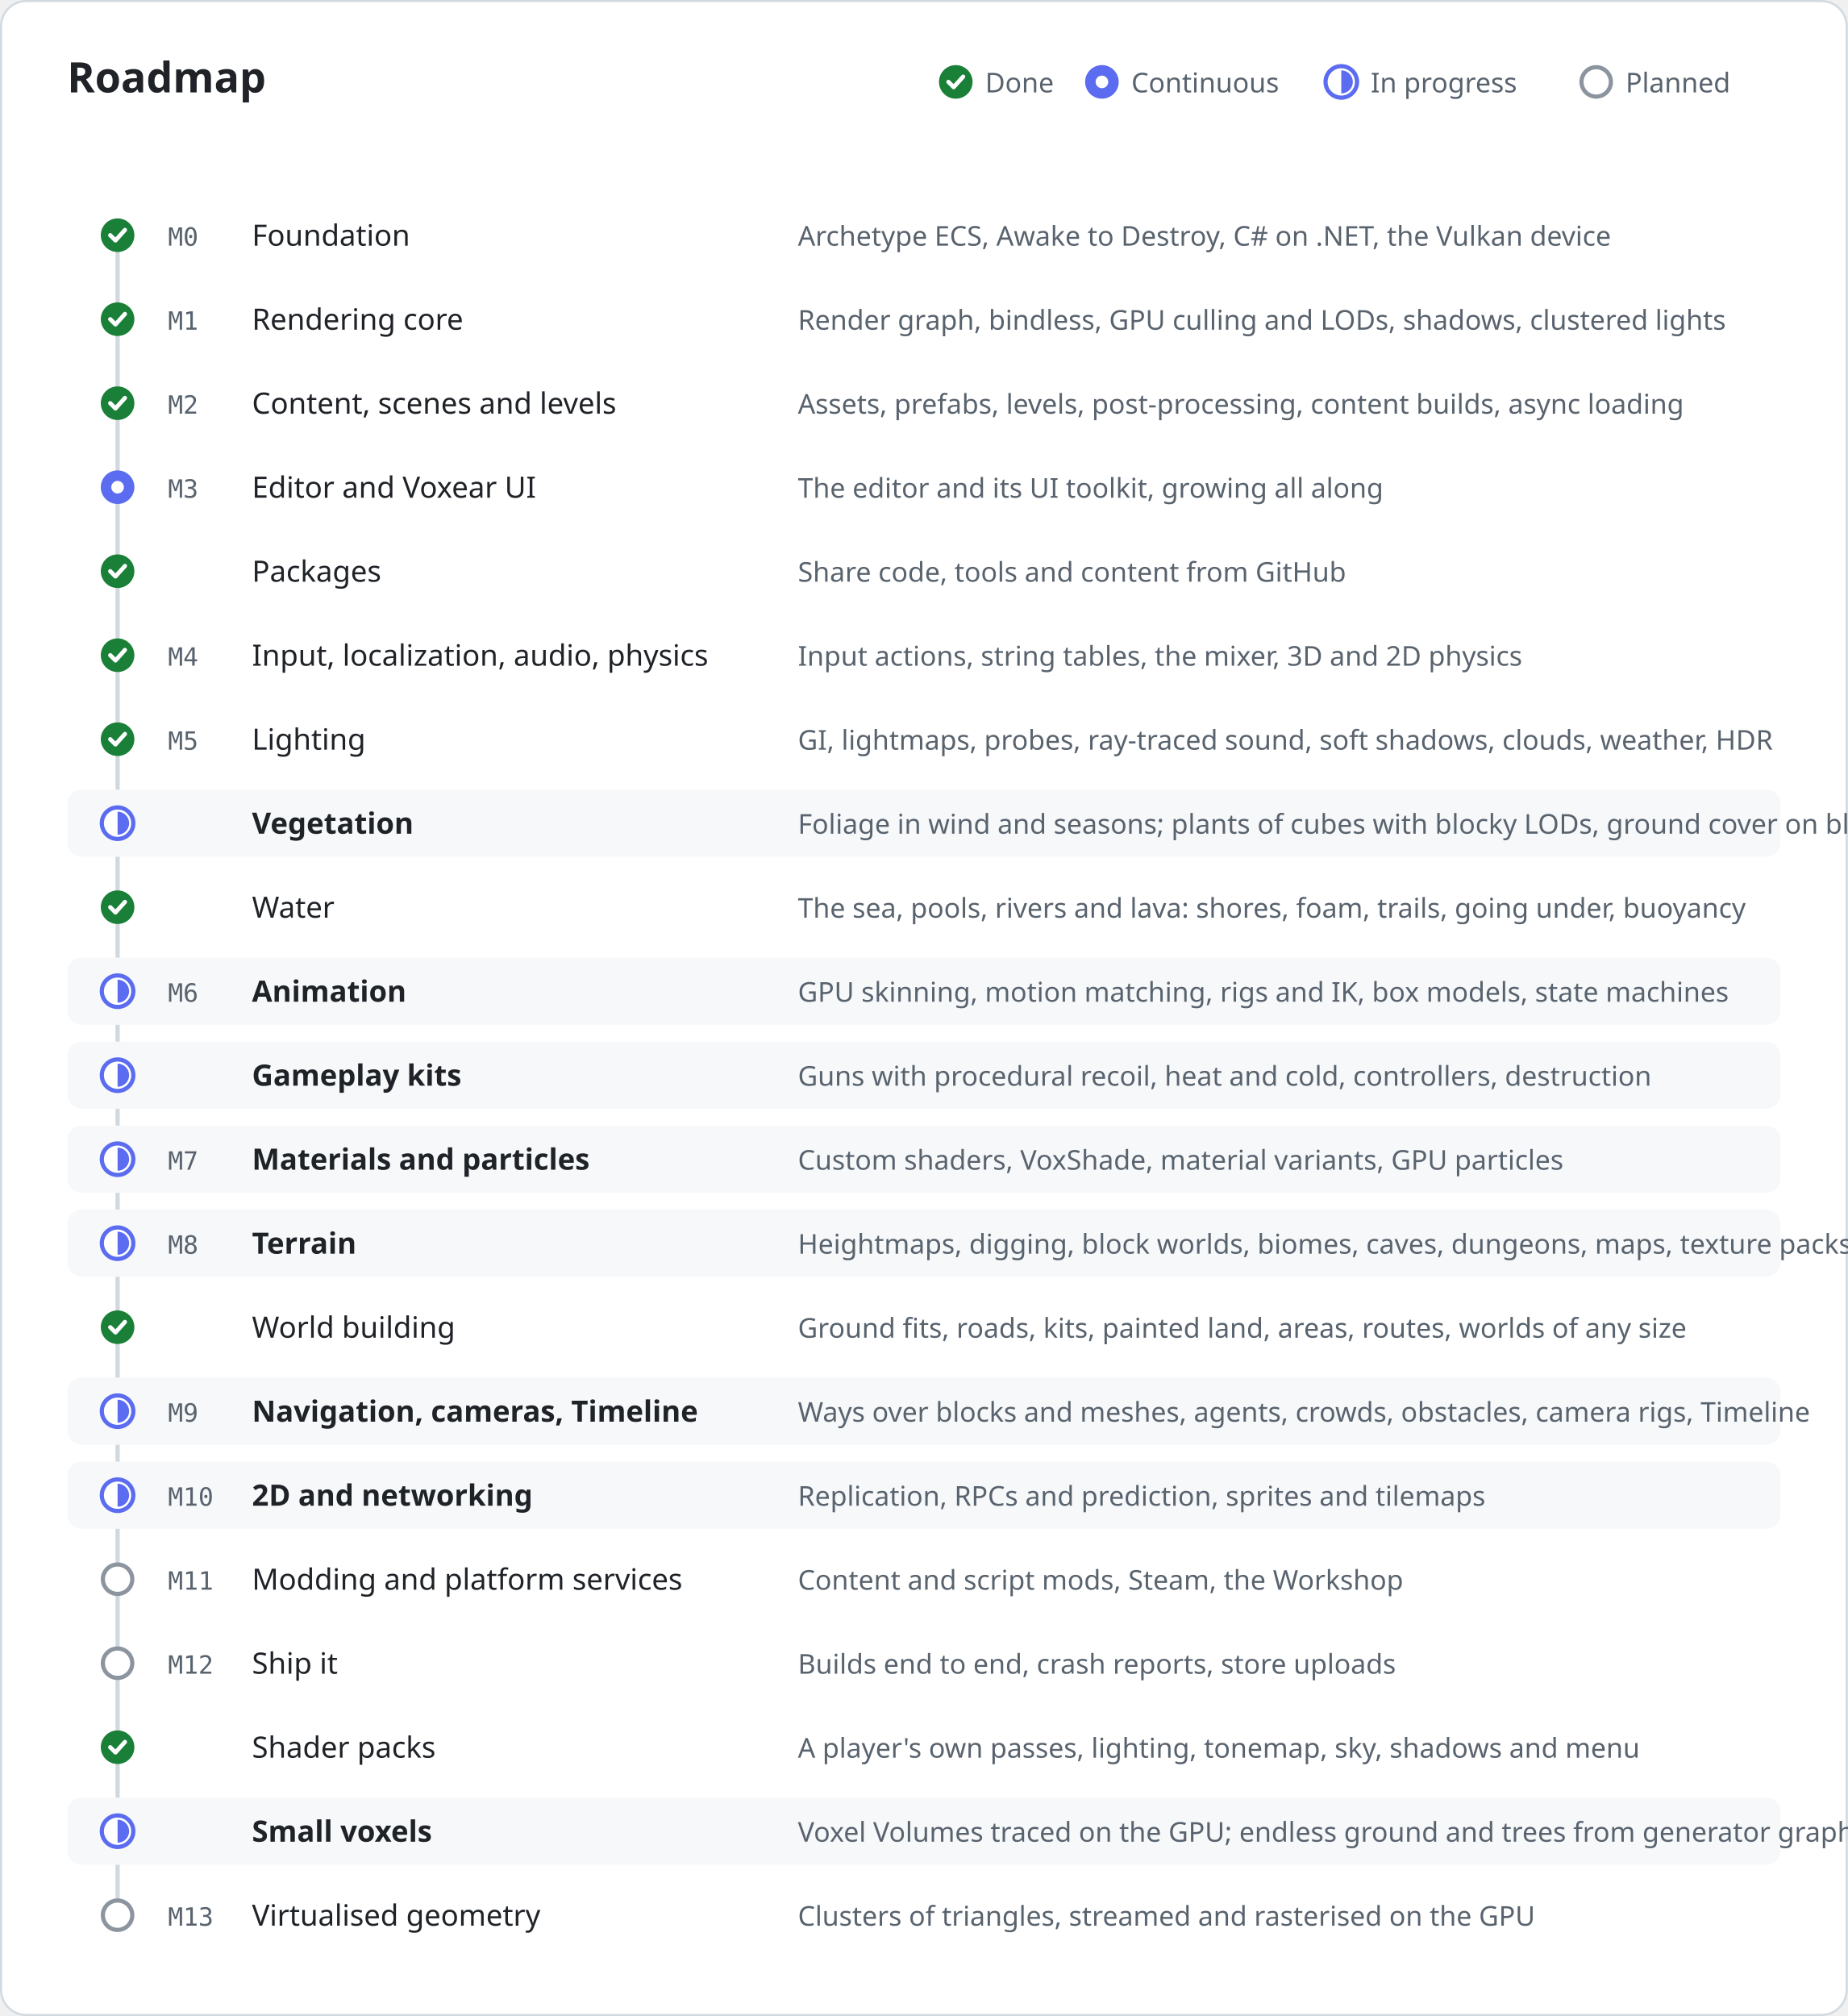
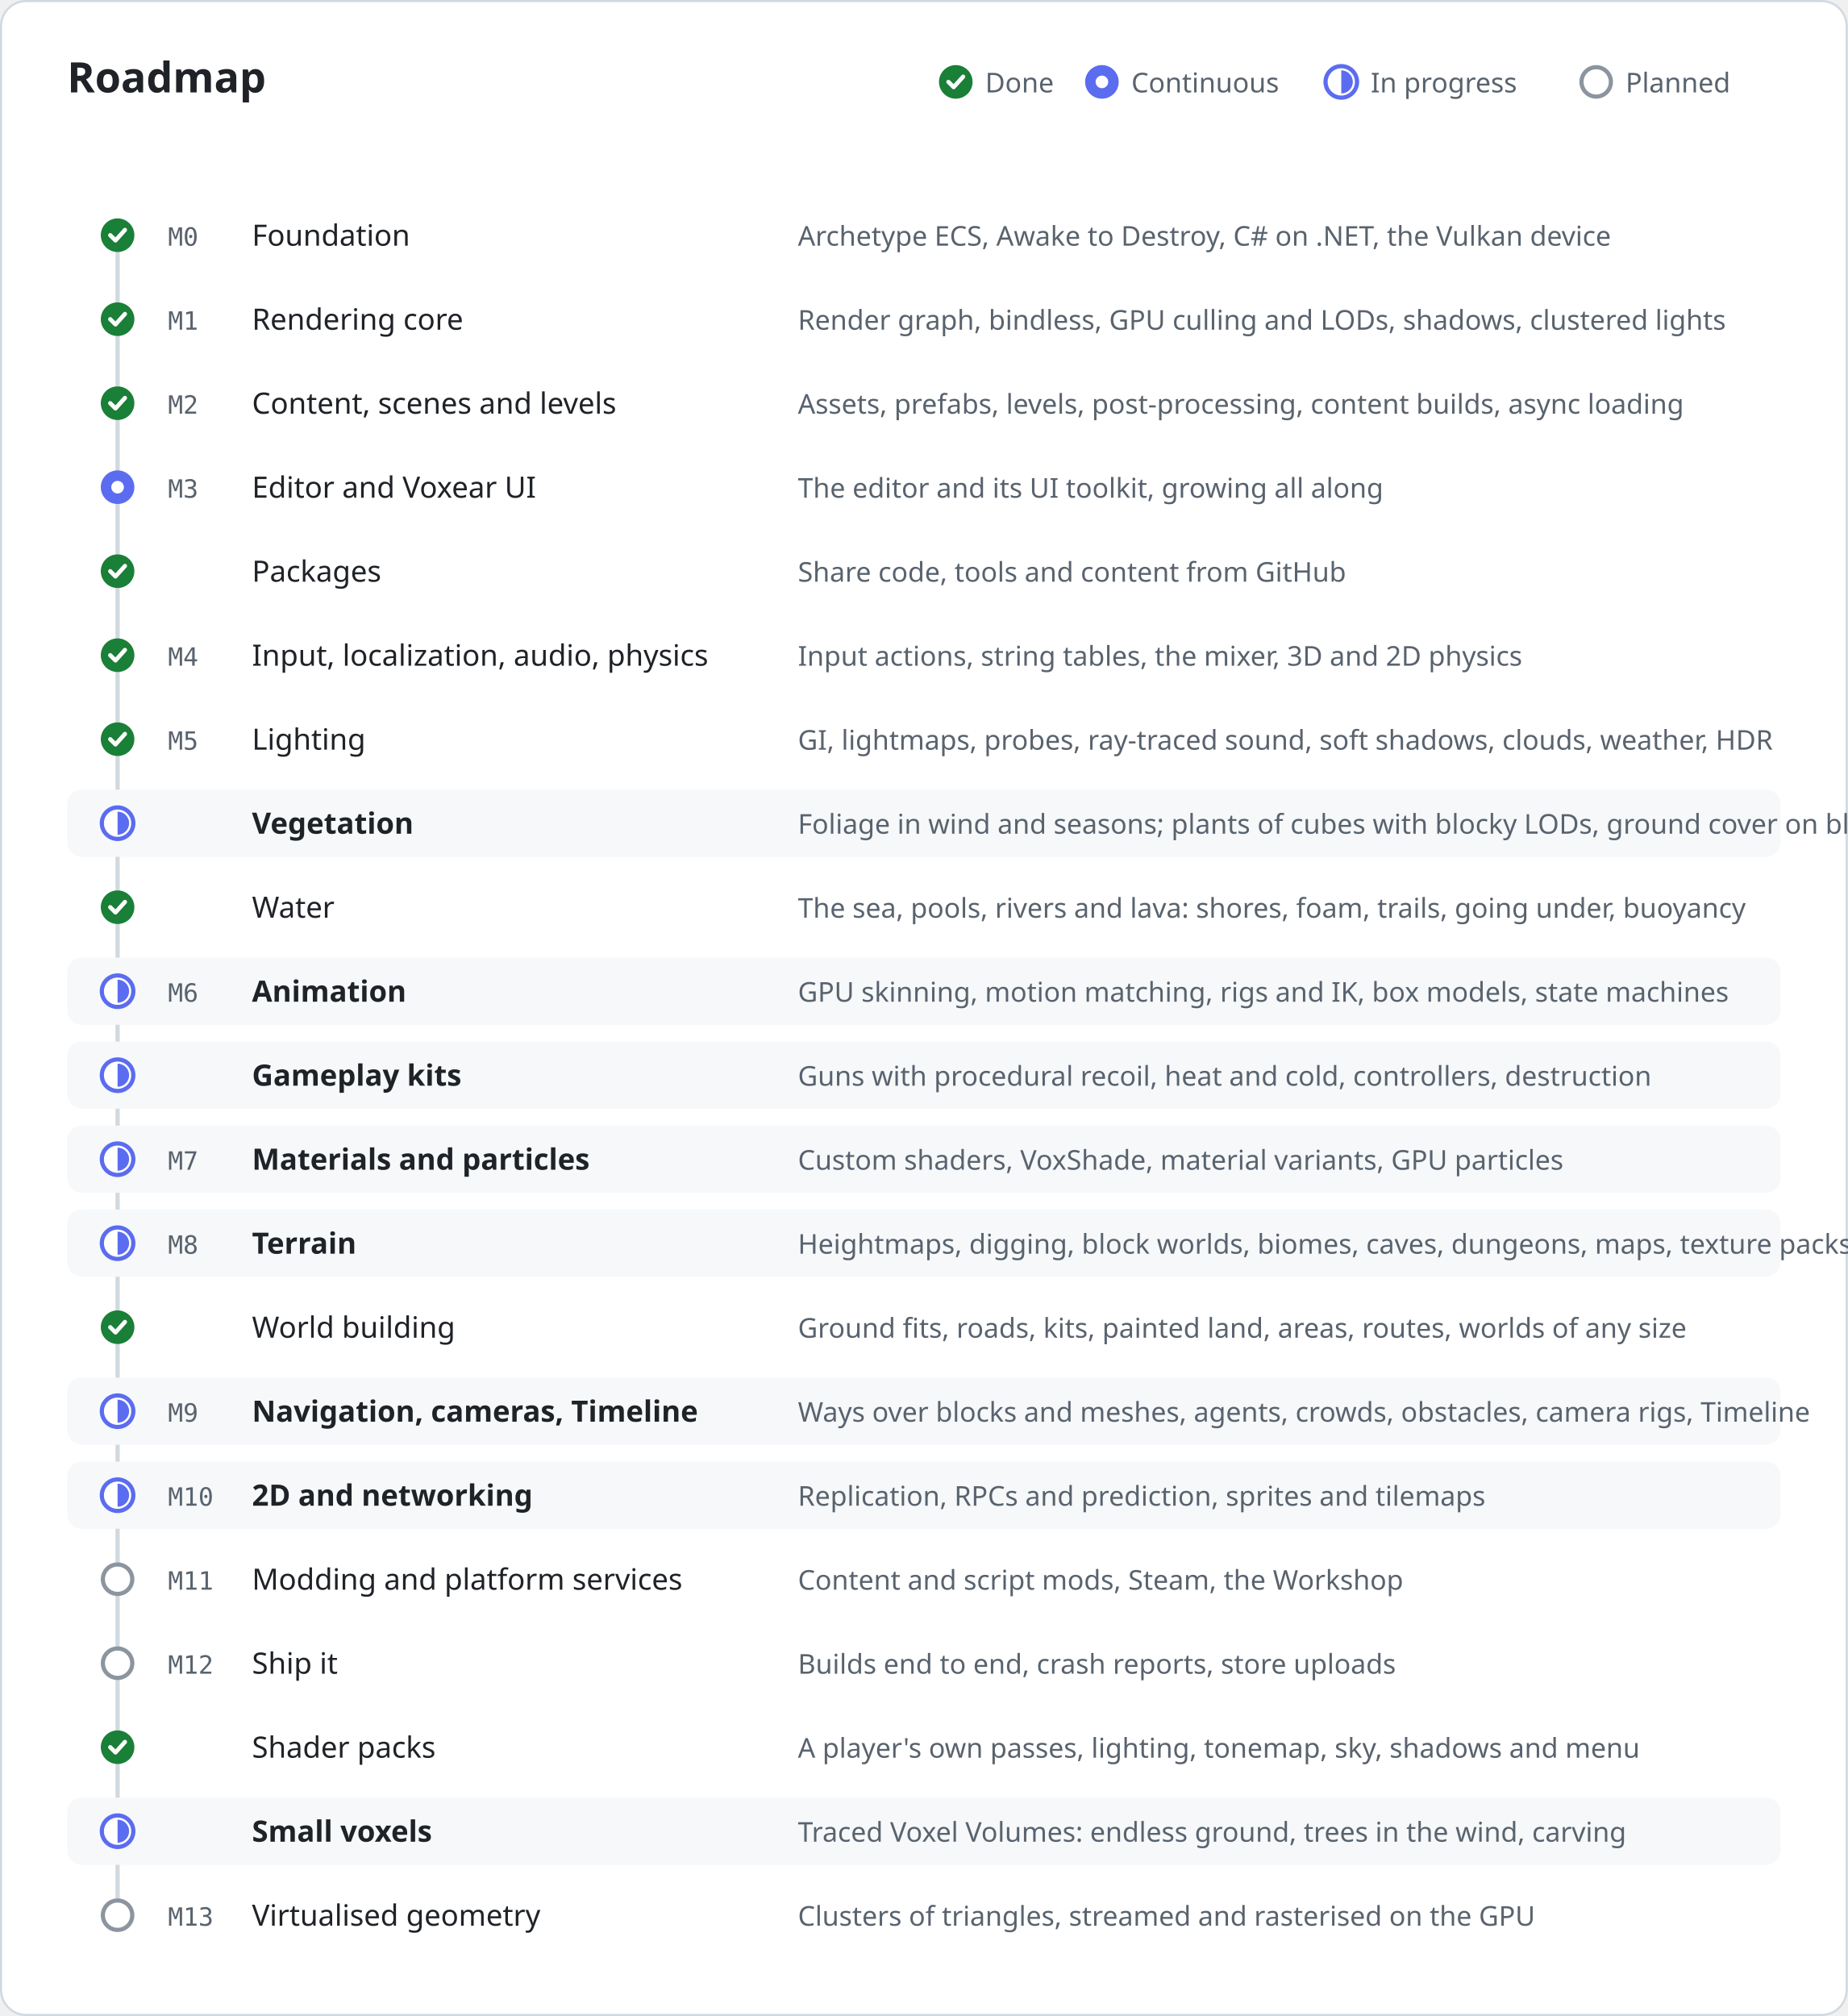
<svg xmlns="http://www.w3.org/2000/svg" width="880" height="960" viewBox="0 0 880 960" role="img" aria-label="Voxear roadmap">
  <rect x="0.5" y="0.5" width="879" height="959" rx="12" fill="#ffffff" stroke="#d1d9e0" />
  <text x="32" y="44" font-family="-apple-system, BlinkMacSystemFont, 'Segoe UI', 'Noto Sans', Helvetica, Arial, sans-serif" font-size="20" font-weight="600" fill="#1f2328">Roadmap</text>
  <circle cx="760.2" cy="39" r="7" fill="#ffffff" stroke="#8c959f" stroke-width="2" />
  <text x="774.2" y="44" font-family="-apple-system, BlinkMacSystemFont, 'Segoe UI', 'Noto Sans', Helvetica, Arial, sans-serif" font-size="13" fill="#59636e">Planned</text>
  <circle cx="638.8" cy="39" r="7.5" fill="#ffffff" stroke="#5b6cf0" stroke-width="2" />
  <path d="M638.8 33.5 a5.5 5.5 0 0 1 0 11 z" fill="#5b6cf0" />
  <text x="652.8" y="44" font-family="-apple-system, BlinkMacSystemFont, 'Segoe UI', 'Noto Sans', Helvetica, Arial, sans-serif" font-size="13" fill="#59636e">In progress</text>
  <circle cx="524.8" cy="39" r="8" fill="#5b6cf0" />
  <circle cx="524.8" cy="39" r="3" fill="#ffffff" />
  <text x="538.8" y="44" font-family="-apple-system, BlinkMacSystemFont, 'Segoe UI', 'Noto Sans', Helvetica, Arial, sans-serif" font-size="13" fill="#59636e">Continuous</text>
  <circle cx="455.2" cy="39" r="8" fill="#1a7f37" />
  <path d="M451.7 39 l2.5 2.5 l4.5-5" fill="none" stroke="#ffffff" stroke-width="2" stroke-linecap="round" stroke-linejoin="round" />
  <text x="469.2" y="44" font-family="-apple-system, BlinkMacSystemFont, 'Segoe UI', 'Noto Sans', Helvetica, Arial, sans-serif" font-size="13" fill="#59636e">Done</text>
  <line x1="56" y1="112" x2="56" y2="912" stroke="#d1d9e0" stroke-width="2" />
  <circle cx="56" cy="112" r="8" fill="#1a7f37" />
  <path d="M52.5 112 l2.5 2.5 l4.5-5" fill="none" stroke="#ffffff" stroke-width="2" stroke-linecap="round" stroke-linejoin="round" />
  <text x="80" y="117" font-family="ui-monospace, SFMono-Regular, 'SF Mono', Menlo, Consolas, monospace" font-size="12" fill="#59636e">M0</text>
  <text x="120" y="117" font-family="-apple-system, BlinkMacSystemFont, 'Segoe UI', 'Noto Sans', Helvetica, Arial, sans-serif" font-size="14" font-weight="500" fill="#1f2328">Foundation</text>
  <text x="380" y="117" font-family="-apple-system, BlinkMacSystemFont, 'Segoe UI', 'Noto Sans', Helvetica, Arial, sans-serif" font-size="13" fill="#59636e">Archetype ECS, Awake to Destroy, C# on .NET, the Vulkan device</text>
  <circle cx="56" cy="152" r="8" fill="#1a7f37" />
  <path d="M52.5 152 l2.5 2.5 l4.5-5" fill="none" stroke="#ffffff" stroke-width="2" stroke-linecap="round" stroke-linejoin="round" />
  <text x="80" y="157" font-family="ui-monospace, SFMono-Regular, 'SF Mono', Menlo, Consolas, monospace" font-size="12" fill="#59636e">M1</text>
  <text x="120" y="157" font-family="-apple-system, BlinkMacSystemFont, 'Segoe UI', 'Noto Sans', Helvetica, Arial, sans-serif" font-size="14" font-weight="500" fill="#1f2328">Rendering core</text>
  <text x="380" y="157" font-family="-apple-system, BlinkMacSystemFont, 'Segoe UI', 'Noto Sans', Helvetica, Arial, sans-serif" font-size="13" fill="#59636e">Render graph, bindless, GPU culling and LODs, shadows, clustered lights</text>
  <circle cx="56" cy="192" r="8" fill="#1a7f37" />
  <path d="M52.5 192 l2.5 2.5 l4.5-5" fill="none" stroke="#ffffff" stroke-width="2" stroke-linecap="round" stroke-linejoin="round" />
  <text x="80" y="197" font-family="ui-monospace, SFMono-Regular, 'SF Mono', Menlo, Consolas, monospace" font-size="12" fill="#59636e">M2</text>
  <text x="120" y="197" font-family="-apple-system, BlinkMacSystemFont, 'Segoe UI', 'Noto Sans', Helvetica, Arial, sans-serif" font-size="14" font-weight="500" fill="#1f2328">Content, scenes and levels</text>
  <text x="380" y="197" font-family="-apple-system, BlinkMacSystemFont, 'Segoe UI', 'Noto Sans', Helvetica, Arial, sans-serif" font-size="13" fill="#59636e">Assets, prefabs, levels, post-processing, content builds, async loading</text>
  <circle cx="56" cy="232" r="8" fill="#5b6cf0" />
  <circle cx="56" cy="232" r="3" fill="#ffffff" />
  <text x="80" y="237" font-family="ui-monospace, SFMono-Regular, 'SF Mono', Menlo, Consolas, monospace" font-size="12" fill="#59636e">M3</text>
  <text x="120" y="237" font-family="-apple-system, BlinkMacSystemFont, 'Segoe UI', 'Noto Sans', Helvetica, Arial, sans-serif" font-size="14" font-weight="500" fill="#1f2328">Editor and Voxear UI</text>
  <text x="380" y="237" font-family="-apple-system, BlinkMacSystemFont, 'Segoe UI', 'Noto Sans', Helvetica, Arial, sans-serif" font-size="13" fill="#59636e">The editor and its UI toolkit, growing all along</text>
  <circle cx="56" cy="272" r="8" fill="#1a7f37" />
  <path d="M52.5 272 l2.5 2.5 l4.5-5" fill="none" stroke="#ffffff" stroke-width="2" stroke-linecap="round" stroke-linejoin="round" />
  <text x="80" y="277" font-family="ui-monospace, SFMono-Regular, 'SF Mono', Menlo, Consolas, monospace" font-size="12" fill="#59636e" />
  <text x="120" y="277" font-family="-apple-system, BlinkMacSystemFont, 'Segoe UI', 'Noto Sans', Helvetica, Arial, sans-serif" font-size="14" font-weight="500" fill="#1f2328">Packages</text>
  <text x="380" y="277" font-family="-apple-system, BlinkMacSystemFont, 'Segoe UI', 'Noto Sans', Helvetica, Arial, sans-serif" font-size="13" fill="#59636e">Share code, tools and content from GitHub</text>
  <circle cx="56" cy="312" r="8" fill="#1a7f37" />
  <path d="M52.5 312 l2.5 2.5 l4.5-5" fill="none" stroke="#ffffff" stroke-width="2" stroke-linecap="round" stroke-linejoin="round" />
  <text x="80" y="317" font-family="ui-monospace, SFMono-Regular, 'SF Mono', Menlo, Consolas, monospace" font-size="12" fill="#59636e">M4</text>
  <text x="120" y="317" font-family="-apple-system, BlinkMacSystemFont, 'Segoe UI', 'Noto Sans', Helvetica, Arial, sans-serif" font-size="14" font-weight="500" fill="#1f2328">Input, localization, audio, physics</text>
  <text x="380" y="317" font-family="-apple-system, BlinkMacSystemFont, 'Segoe UI', 'Noto Sans', Helvetica, Arial, sans-serif" font-size="13" fill="#59636e">Input actions, string tables, the mixer, 3D and 2D physics</text>
  <circle cx="56" cy="352" r="8" fill="#1a7f37" />
  <path d="M52.5 352 l2.5 2.5 l4.5-5" fill="none" stroke="#ffffff" stroke-width="2" stroke-linecap="round" stroke-linejoin="round" />
  <text x="80" y="357" font-family="ui-monospace, SFMono-Regular, 'SF Mono', Menlo, Consolas, monospace" font-size="12" fill="#59636e">M5</text>
  <text x="120" y="357" font-family="-apple-system, BlinkMacSystemFont, 'Segoe UI', 'Noto Sans', Helvetica, Arial, sans-serif" font-size="14" font-weight="500" fill="#1f2328">Lighting</text>
  <text x="380" y="357" font-family="-apple-system, BlinkMacSystemFont, 'Segoe UI', 'Noto Sans', Helvetica, Arial, sans-serif" font-size="13" fill="#59636e">GI, lightmaps, probes, ray-traced sound, soft shadows, clouds, weather, HDR</text>
  <rect x="32" y="376" width="816" height="32" rx="7" fill="#f6f8fa" />
  <circle cx="56" cy="392" r="7.5" fill="#ffffff" stroke="#5b6cf0" stroke-width="2" />
  <path d="M56 386.5 a5.5 5.5 0 0 1 0 11 z" fill="#5b6cf0" />
  <text x="80" y="397" font-family="ui-monospace, SFMono-Regular, 'SF Mono', Menlo, Consolas, monospace" font-size="12" fill="#59636e" />
  <text x="120" y="397" font-family="-apple-system, BlinkMacSystemFont, 'Segoe UI', 'Noto Sans', Helvetica, Arial, sans-serif" font-size="14" font-weight="600" fill="#1f2328">Vegetation</text>
  <text x="380" y="397" font-family="-apple-system, BlinkMacSystemFont, 'Segoe UI', 'Noto Sans', Helvetica, Arial, sans-serif" font-size="13" fill="#59636e">Foliage in wind and seasons; plants of cubes with blocky LODs, ground cover on blocks</text>
  <circle cx="56" cy="432" r="8" fill="#1a7f37" />
  <path d="M52.5 432 l2.5 2.5 l4.5-5" fill="none" stroke="#ffffff" stroke-width="2" stroke-linecap="round" stroke-linejoin="round" />
  <text x="80" y="437" font-family="ui-monospace, SFMono-Regular, 'SF Mono', Menlo, Consolas, monospace" font-size="12" fill="#59636e" />
  <text x="120" y="437" font-family="-apple-system, BlinkMacSystemFont, 'Segoe UI', 'Noto Sans', Helvetica, Arial, sans-serif" font-size="14" font-weight="500" fill="#1f2328">Water</text>
  <text x="380" y="437" font-family="-apple-system, BlinkMacSystemFont, 'Segoe UI', 'Noto Sans', Helvetica, Arial, sans-serif" font-size="13" fill="#59636e">The sea, pools, rivers and lava: shores, foam, trails, going under, buoyancy</text>
  <rect x="32" y="456" width="816" height="32" rx="7" fill="#f6f8fa" />
  <circle cx="56" cy="472" r="7.5" fill="#ffffff" stroke="#5b6cf0" stroke-width="2" />
  <path d="M56 466.5 a5.5 5.5 0 0 1 0 11 z" fill="#5b6cf0" />
  <text x="80" y="477" font-family="ui-monospace, SFMono-Regular, 'SF Mono', Menlo, Consolas, monospace" font-size="12" fill="#59636e">M6</text>
  <text x="120" y="477" font-family="-apple-system, BlinkMacSystemFont, 'Segoe UI', 'Noto Sans', Helvetica, Arial, sans-serif" font-size="14" font-weight="600" fill="#1f2328">Animation</text>
  <text x="380" y="477" font-family="-apple-system, BlinkMacSystemFont, 'Segoe UI', 'Noto Sans', Helvetica, Arial, sans-serif" font-size="13" fill="#59636e">GPU skinning, motion matching, rigs and IK, box models, state machines</text>
  <rect x="32" y="496" width="816" height="32" rx="7" fill="#f6f8fa" />
  <circle cx="56" cy="512" r="7.5" fill="#ffffff" stroke="#5b6cf0" stroke-width="2" />
  <path d="M56 506.5 a5.5 5.5 0 0 1 0 11 z" fill="#5b6cf0" />
  <text x="80" y="517" font-family="ui-monospace, SFMono-Regular, 'SF Mono', Menlo, Consolas, monospace" font-size="12" fill="#59636e" />
  <text x="120" y="517" font-family="-apple-system, BlinkMacSystemFont, 'Segoe UI', 'Noto Sans', Helvetica, Arial, sans-serif" font-size="14" font-weight="600" fill="#1f2328">Gameplay kits</text>
  <text x="380" y="517" font-family="-apple-system, BlinkMacSystemFont, 'Segoe UI', 'Noto Sans', Helvetica, Arial, sans-serif" font-size="13" fill="#59636e">Guns with procedural recoil, heat and cold, controllers, destruction</text>
  <rect x="32" y="536" width="816" height="32" rx="7" fill="#f6f8fa" />
  <circle cx="56" cy="552" r="7.5" fill="#ffffff" stroke="#5b6cf0" stroke-width="2" />
  <path d="M56 546.5 a5.5 5.5 0 0 1 0 11 z" fill="#5b6cf0" />
  <text x="80" y="557" font-family="ui-monospace, SFMono-Regular, 'SF Mono', Menlo, Consolas, monospace" font-size="12" fill="#59636e">M7</text>
  <text x="120" y="557" font-family="-apple-system, BlinkMacSystemFont, 'Segoe UI', 'Noto Sans', Helvetica, Arial, sans-serif" font-size="14" font-weight="600" fill="#1f2328">Materials and particles</text>
  <text x="380" y="557" font-family="-apple-system, BlinkMacSystemFont, 'Segoe UI', 'Noto Sans', Helvetica, Arial, sans-serif" font-size="13" fill="#59636e">Custom shaders, VoxShade, material variants, GPU particles</text>
  <rect x="32" y="576" width="816" height="32" rx="7" fill="#f6f8fa" />
  <circle cx="56" cy="592" r="7.5" fill="#ffffff" stroke="#5b6cf0" stroke-width="2" />
  <path d="M56 586.5 a5.5 5.5 0 0 1 0 11 z" fill="#5b6cf0" />
  <text x="80" y="597" font-family="ui-monospace, SFMono-Regular, 'SF Mono', Menlo, Consolas, monospace" font-size="12" fill="#59636e">M8</text>
  <text x="120" y="597" font-family="-apple-system, BlinkMacSystemFont, 'Segoe UI', 'Noto Sans', Helvetica, Arial, sans-serif" font-size="14" font-weight="600" fill="#1f2328">Terrain</text>
  <text x="380" y="597" font-family="-apple-system, BlinkMacSystemFont, 'Segoe UI', 'Noto Sans', Helvetica, Arial, sans-serif" font-size="13" fill="#59636e">Heightmaps, digging, block worlds, biomes, caves, dungeons, maps, texture packs</text>
  <circle cx="56" cy="632" r="8" fill="#1a7f37" />
  <path d="M52.5 632 l2.5 2.5 l4.5-5" fill="none" stroke="#ffffff" stroke-width="2" stroke-linecap="round" stroke-linejoin="round" />
  <text x="80" y="637" font-family="ui-monospace, SFMono-Regular, 'SF Mono', Menlo, Consolas, monospace" font-size="12" fill="#59636e" />
  <text x="120" y="637" font-family="-apple-system, BlinkMacSystemFont, 'Segoe UI', 'Noto Sans', Helvetica, Arial, sans-serif" font-size="14" font-weight="500" fill="#1f2328">World building</text>
  <text x="380" y="637" font-family="-apple-system, BlinkMacSystemFont, 'Segoe UI', 'Noto Sans', Helvetica, Arial, sans-serif" font-size="13" fill="#59636e">Ground fits, roads, kits, painted land, areas, routes, worlds of any size</text>
  <rect x="32" y="656" width="816" height="32" rx="7" fill="#f6f8fa" />
  <circle cx="56" cy="672" r="7.5" fill="#ffffff" stroke="#5b6cf0" stroke-width="2" />
  <path d="M56 666.5 a5.5 5.5 0 0 1 0 11 z" fill="#5b6cf0" />
  <text x="80" y="677" font-family="ui-monospace, SFMono-Regular, 'SF Mono', Menlo, Consolas, monospace" font-size="12" fill="#59636e">M9</text>
  <text x="120" y="677" font-family="-apple-system, BlinkMacSystemFont, 'Segoe UI', 'Noto Sans', Helvetica, Arial, sans-serif" font-size="14" font-weight="600" fill="#1f2328">Navigation, cameras, Timeline</text>
  <text x="380" y="677" font-family="-apple-system, BlinkMacSystemFont, 'Segoe UI', 'Noto Sans', Helvetica, Arial, sans-serif" font-size="13" fill="#59636e">Ways over blocks and meshes, agents, crowds, obstacles, camera rigs, Timeline</text>
  <rect x="32" y="696" width="816" height="32" rx="7" fill="#f6f8fa" />
  <circle cx="56" cy="712" r="7.5" fill="#ffffff" stroke="#5b6cf0" stroke-width="2" />
  <path d="M56 706.5 a5.5 5.5 0 0 1 0 11 z" fill="#5b6cf0" />
  <text x="80" y="717" font-family="ui-monospace, SFMono-Regular, 'SF Mono', Menlo, Consolas, monospace" font-size="12" fill="#59636e">M10</text>
  <text x="120" y="717" font-family="-apple-system, BlinkMacSystemFont, 'Segoe UI', 'Noto Sans', Helvetica, Arial, sans-serif" font-size="14" font-weight="600" fill="#1f2328">2D and networking</text>
  <text x="380" y="717" font-family="-apple-system, BlinkMacSystemFont, 'Segoe UI', 'Noto Sans', Helvetica, Arial, sans-serif" font-size="13" fill="#59636e">Replication, RPCs and prediction, sprites and tilemaps</text>
  <circle cx="56" cy="752" r="7" fill="#ffffff" stroke="#8c959f" stroke-width="2" />
  <text x="80" y="757" font-family="ui-monospace, SFMono-Regular, 'SF Mono', Menlo, Consolas, monospace" font-size="12" fill="#59636e">M11</text>
  <text x="120" y="757" font-family="-apple-system, BlinkMacSystemFont, 'Segoe UI', 'Noto Sans', Helvetica, Arial, sans-serif" font-size="14" font-weight="500" fill="#1f2328">Modding and platform services</text>
  <text x="380" y="757" font-family="-apple-system, BlinkMacSystemFont, 'Segoe UI', 'Noto Sans', Helvetica, Arial, sans-serif" font-size="13" fill="#59636e">Content and script mods, Steam, the Workshop</text>
  <circle cx="56" cy="792" r="7" fill="#ffffff" stroke="#8c959f" stroke-width="2" />
  <text x="80" y="797" font-family="ui-monospace, SFMono-Regular, 'SF Mono', Menlo, Consolas, monospace" font-size="12" fill="#59636e">M12</text>
  <text x="120" y="797" font-family="-apple-system, BlinkMacSystemFont, 'Segoe UI', 'Noto Sans', Helvetica, Arial, sans-serif" font-size="14" font-weight="500" fill="#1f2328">Ship it</text>
  <text x="380" y="797" font-family="-apple-system, BlinkMacSystemFont, 'Segoe UI', 'Noto Sans', Helvetica, Arial, sans-serif" font-size="13" fill="#59636e">Builds end to end, crash reports, store uploads</text>
  <circle cx="56" cy="832" r="8" fill="#1a7f37" />
  <path d="M52.5 832 l2.5 2.5 l4.5-5" fill="none" stroke="#ffffff" stroke-width="2" stroke-linecap="round" stroke-linejoin="round" />
  <text x="80" y="837" font-family="ui-monospace, SFMono-Regular, 'SF Mono', Menlo, Consolas, monospace" font-size="12" fill="#59636e" />
  <text x="120" y="837" font-family="-apple-system, BlinkMacSystemFont, 'Segoe UI', 'Noto Sans', Helvetica, Arial, sans-serif" font-size="14" font-weight="500" fill="#1f2328">Shader packs</text>
  <text x="380" y="837" font-family="-apple-system, BlinkMacSystemFont, 'Segoe UI', 'Noto Sans', Helvetica, Arial, sans-serif" font-size="13" fill="#59636e">A player's own passes, lighting, tonemap, sky, shadows and menu</text>
  <rect x="32" y="856" width="816" height="32" rx="7" fill="#f6f8fa" />
  <circle cx="56" cy="872" r="7.5" fill="#ffffff" stroke="#5b6cf0" stroke-width="2" />
  <path d="M56 866.5 a5.5 5.5 0 0 1 0 11 z" fill="#5b6cf0" />
  <text x="80" y="877" font-family="ui-monospace, SFMono-Regular, 'SF Mono', Menlo, Consolas, monospace" font-size="12" fill="#59636e" />
  <text x="120" y="877" font-family="-apple-system, BlinkMacSystemFont, 'Segoe UI', 'Noto Sans', Helvetica, Arial, sans-serif" font-size="14" font-weight="600" fill="#1f2328">Small voxels</text>
-   <text x="380" y="877" font-family="-apple-system, BlinkMacSystemFont, 'Segoe UI', 'Noto Sans', Helvetica, Arial, sans-serif" font-size="13" fill="#59636e">Voxel Volumes traced on the GPU; endless ground and trees from generator graphs</text>
+   <text x="380" y="877" font-family="-apple-system, BlinkMacSystemFont, 'Segoe UI', 'Noto Sans', Helvetica, Arial, sans-serif" font-size="13" fill="#59636e">Traced Voxel Volumes: endless ground, trees in the wind, carving</text>
  <circle cx="56" cy="912" r="7" fill="#ffffff" stroke="#8c959f" stroke-width="2" />
  <text x="80" y="917" font-family="ui-monospace, SFMono-Regular, 'SF Mono', Menlo, Consolas, monospace" font-size="12" fill="#59636e">M13</text>
  <text x="120" y="917" font-family="-apple-system, BlinkMacSystemFont, 'Segoe UI', 'Noto Sans', Helvetica, Arial, sans-serif" font-size="14" font-weight="500" fill="#1f2328">Virtualised geometry</text>
  <text x="380" y="917" font-family="-apple-system, BlinkMacSystemFont, 'Segoe UI', 'Noto Sans', Helvetica, Arial, sans-serif" font-size="13" fill="#59636e">Clusters of triangles, streamed and rasterised on the GPU</text>
</svg>
